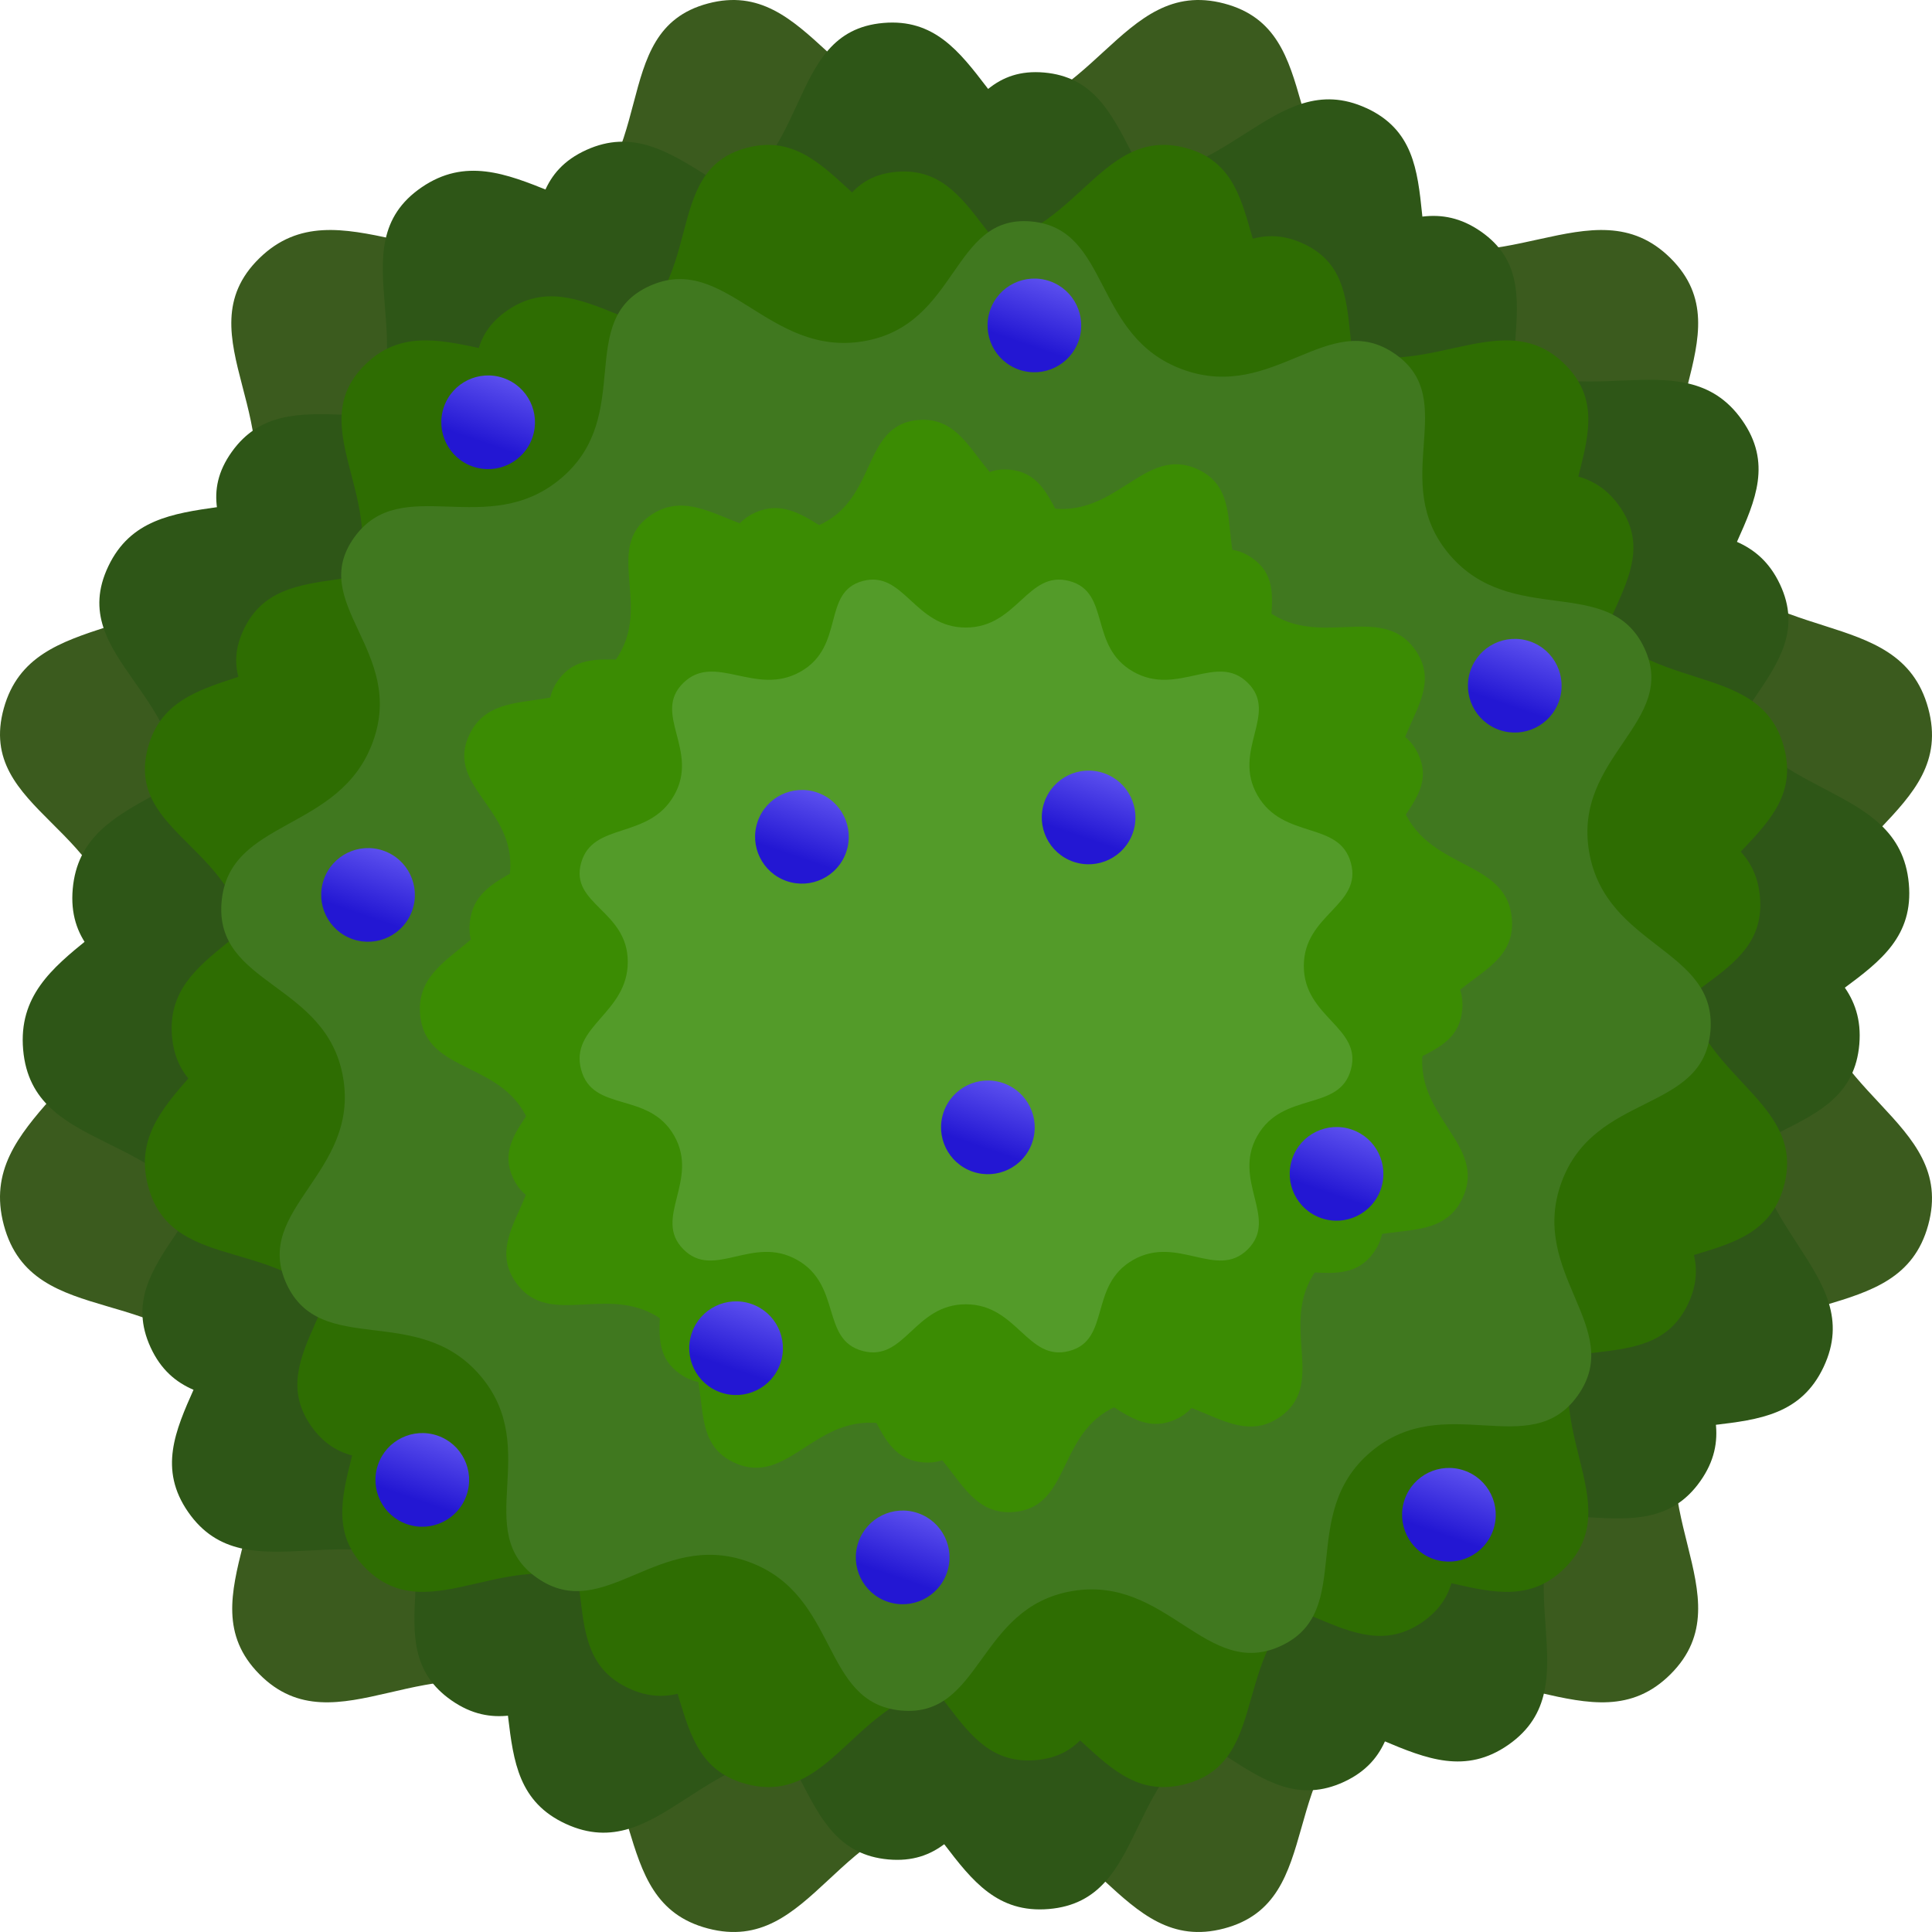
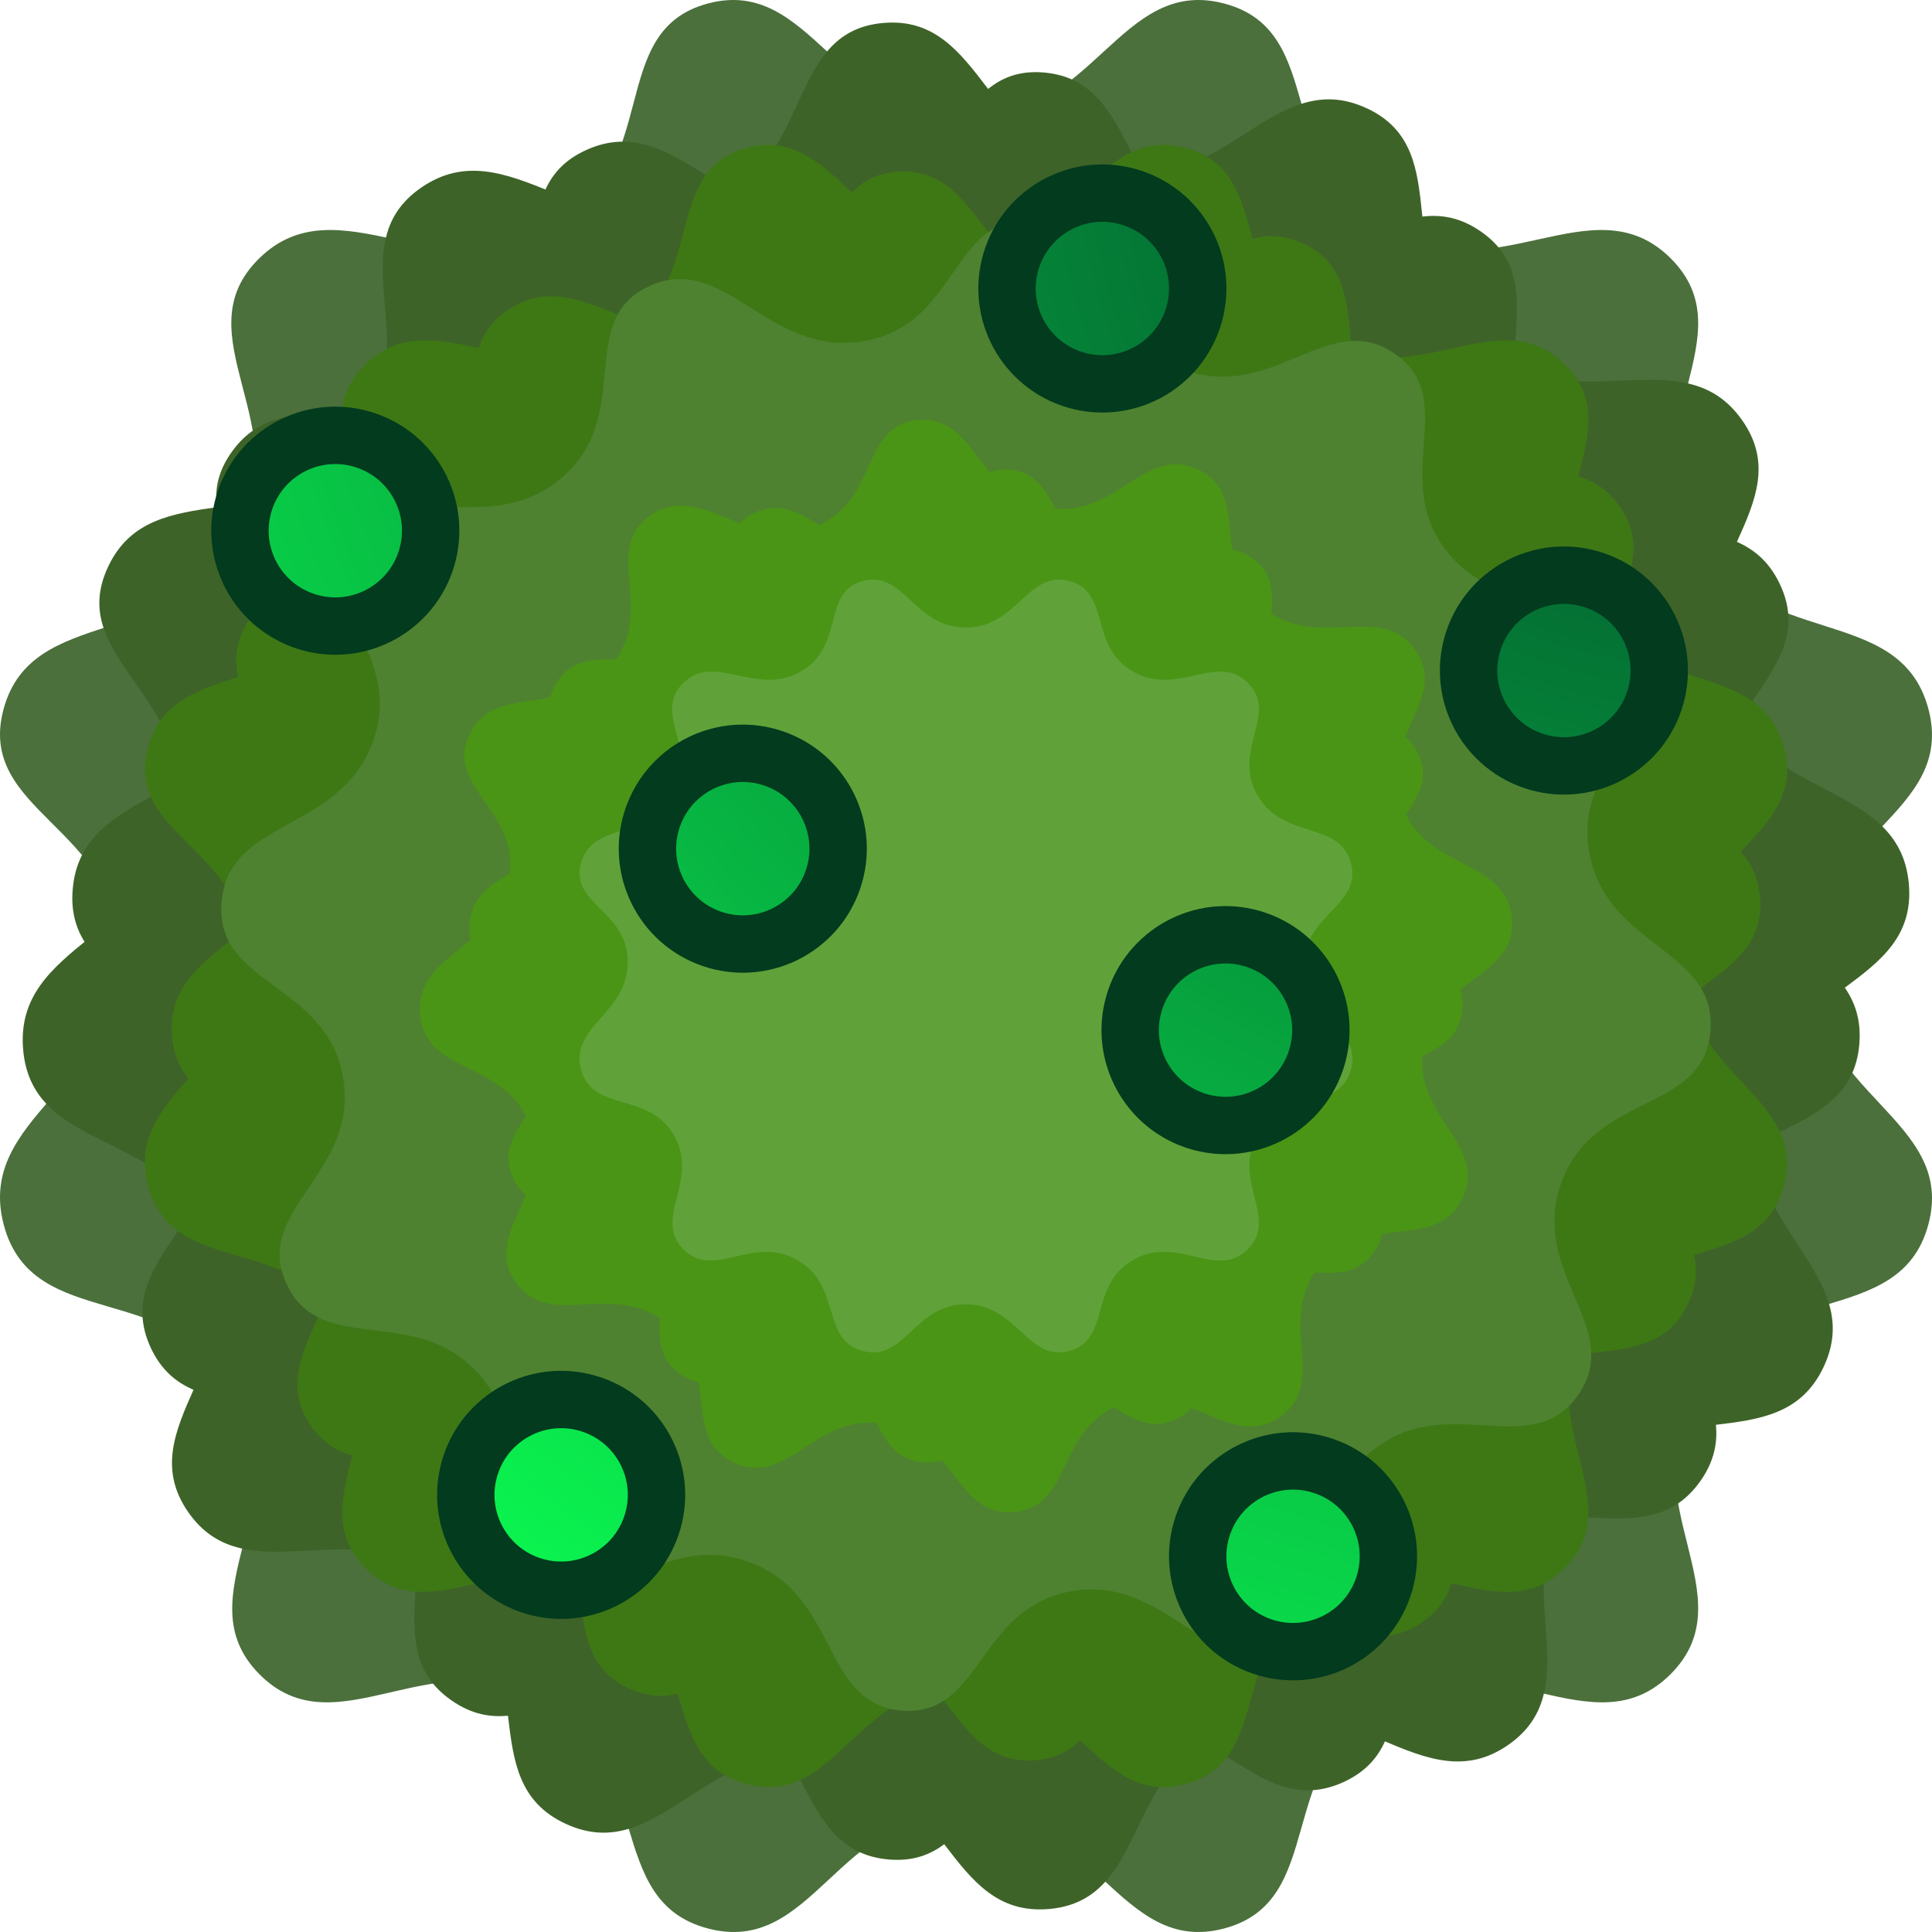
<svg xmlns="http://www.w3.org/2000/svg" xmlns:xlink="http://www.w3.org/1999/xlink" version="1.1" width="165" height="165" viewBox="0 0 165 165" xml:space="preserve" id="svg218">
  <defs id="defs183">
-     <linearGradient id="linearGradient1066">
-       <stop style="stop-color:#2317d3;stop-opacity:1;" offset="0.278" id="stop1062" />
-       <stop style="stop-color:#5b4fee;stop-opacity:1;" offset="1" id="stop1064" />
+     <linearGradient id="linearGradient5">
+       <stop style="stop-color:#035e30;stop-opacity:1;" offset="0.122" id="stop4" />
+       <stop style="stop-color:#0bfb51;stop-opacity:1;" offset="1" id="stop5" />
    </linearGradient>
-     <linearGradient xlink:href="#linearGradient1066" id="linearGradient1251" gradientUnits="userSpaceOnUse" gradientTransform="translate(30.61538,66.40818)" x1="-32.133" y1="26.168" x2="-24.133" y2="26.168" />
-     <linearGradient xlink:href="#linearGradient1066" id="linearGradient1265" gradientUnits="userSpaceOnUse" gradientTransform="translate(-17.14219,61.8568)" x1="-32.133" y1="26.168" x2="-24.133" y2="26.168" />
-     <linearGradient xlink:href="#linearGradient1066" id="linearGradient1279" gradientUnits="userSpaceOnUse" gradientTransform="translate(-35.43448,84.95184)" x1="-32.133" y1="26.168" x2="-24.133" y2="26.168" />
-     <linearGradient xlink:href="#linearGradient1066" id="linearGradient1293" gradientUnits="userSpaceOnUse" gradientTransform="translate(-53.89968,132.9513)" x1="-32.133" y1="26.168" x2="-24.133" y2="26.168" />
-     <linearGradient xlink:href="#linearGradient1066" id="linearGradient1307" gradientUnits="userSpaceOnUse" gradientTransform="translate(-33.89921,28.43484)" x1="-32.133" y1="26.168" x2="-24.133" y2="26.168" />
-     <linearGradient xlink:href="#linearGradient1066" id="linearGradient1321" gradientUnits="userSpaceOnUse" gradientTransform="translate(-60.26788,70.7574)" x1="-32.133" y1="26.168" x2="-24.133" y2="26.168" />
-     <linearGradient xlink:href="#linearGradient1066" id="linearGradient1335" gradientUnits="userSpaceOnUse" gradientTransform="translate(14.87863,115.2178)" x1="-32.133" y1="26.168" x2="-24.133" y2="26.168" />
-     <linearGradient xlink:href="#linearGradient1066" id="linearGradient1349" gradientUnits="userSpaceOnUse" gradientTransform="translate(7.606164,24.99114)" x1="-32.133" y1="26.168" x2="-24.133" y2="26.168" />
-     <linearGradient xlink:href="#linearGradient1066" id="linearGradient1363" gradientUnits="userSpaceOnUse" gradientTransform="translate(-79.62952,49.08003)" x1="-32.133" y1="26.168" x2="-24.133" y2="26.168" />
-     <linearGradient xlink:href="#linearGradient1066" id="linearGradient1068-2" x1="-32.133" y1="26.168" x2="-24.133" y2="26.168" gradientUnits="userSpaceOnUse" gradientTransform="translate(-29.49386,114.3998)" />
-     <linearGradient xlink:href="#linearGradient1066" id="linearGradient1068-4" x1="-32.133" y1="26.168" x2="-24.133" y2="26.168" gradientUnits="userSpaceOnUse" gradientTransform="translate(-7.606851,84.46813)" />
-     <linearGradient xlink:href="#linearGradient1066" id="linearGradient1068-6" x1="-32.133" y1="26.168" x2="-24.133" y2="26.168" gradientUnits="userSpaceOnUse" gradientTransform="translate(-72.52918,90.02618)" />
+     <linearGradient id="linearGradient2">
+       <stop style="stop-color:#176ed3;stop-opacity:1;" offset="0.02" id="stop1" />
+       <stop style="stop-color:#66aaf2;stop-opacity:1;" offset="1" id="stop2" />
+     </linearGradient>
+     <linearGradient xlink:href="#linearGradient2" id="linearGradient16" gradientUnits="userSpaceOnUse" gradientTransform="matrix(2.253755,1.0741268e-8,-1.0741269e-8,2.253755,-40.69266,121.6085)" x1="-32.133" y1="26.168" x2="-24.133" y2="26.168" />
+     <radialGradient xlink:href="#linearGradient5" id="radialGradient7" cx="79.323" cy="130.503" fx="79.323" fy="130.503" r="63.052" gradientTransform="matrix(2.502698,0.03433154,-0.03877277,2.826454,-162.2122,-229.5216)" gradientUnits="userSpaceOnUse" />
  </defs>
-   <g id="g30426" style="opacity:1" transform="matrix(2.2,0,0,2.2,10085.019,4403.298)">
-     <g transform="matrix(0.1875,0,0,0.1875,-4546.599,-1963.999)" id="TUpbIBcTeAz7rDdmaMSty" style="opacity:1;fill:#3b5b1e;fill-opacity:1">
-       <path style="opacity:1;fill:#3b5b1e;fill-opacity:1;fill-rule:nonzero;stroke:#000000;stroke-width:0;stroke-linecap:butt;stroke-linejoin:miter;stroke-miterlimit:4;stroke-dasharray:none;stroke-dashoffset:0" vector-effect="non-scaling-stroke" d="m 253.445,0.726 c 21.651,5.704 9.944,33.72 33.053,46.906 23.108,13.186 43.294,-10.159 59.381,5.836 16.087,15.996 -8.367,34.855 4.966,58.146 13.334,23.291 42.367,12.931 48.369,35.017 6.002,22.086 -24.362,26.577 -24.362,53.327 0,26.75 30.363,31.708 24.362,53.674 -6.002,21.966 -35.035,10.944 -48.369,34.19 -13.334,23.246 11.12,42.714 -4.966,58.795 -16.087,16.081 -36.273,-7.633 -59.381,5.53 -23.108,13.163 -11.402,41.384 -33.053,47.122 -21.651,5.738 -26.829,-24.169 -53.551,-24.169 -26.721,0 -31.522,29.907 -53.335,24.169 C 124.747,393.53 135.859,365.309 112.643,352.146 89.426,338.983 69.619,362.698 53.694,346.617 37.769,330.536 62.169,311.068 48.943,287.822 35.717,264.576 6.792,276.122 0.79,253.632 c -6.002,-22.49 24.146,-29.018 24.146,-55.769 0,-26.75 -30.147,-29.67 -24.146,-51.232 6.002,-21.562 34.927,-11.727 48.153,-35.017 13.226,-23.291 -11.61,-42.151 4.75,-58.146 16.361,-15.996 37.476,7.349 60.692,-5.836 23.216,-13.186 10.797,-41.203 32.174,-46.906 21.377,-5.704 26.614,24.092 53.335,24.092 26.722,0 31.9,-29.795 53.551,-24.092 z m -16.034,60.236 c -15.156,-3.992 -18.781,16.864 -37.486,16.864 -18.705,0 -22.37,-20.857 -37.335,-16.864 -14.964,3.992 -6.27,23.604 -22.522,32.834 -16.252,9.23 -31.032,-7.112 -42.484,4.085 -11.452,11.197 5.933,24.399 -3.325,40.702 -9.258,16.304 -29.506,9.418 -33.707,24.512 -4.201,15.094 16.902,17.138 16.902,35.863 0,18.725 -21.103,23.295 -16.902,39.038 4.201,15.743 24.449,7.661 33.707,23.933 9.258,16.272 -7.822,29.9 3.325,41.156 11.147,11.257 25.013,-5.343 41.264,3.871 16.252,9.214 8.473,28.969 23.742,32.986 15.269,4.017 18.629,-16.918 37.335,-16.918 18.705,0 22.33,20.935 37.486,16.918 15.156,-4.017 6.961,-23.771 23.137,-32.986 16.176,-9.214 30.306,7.386 41.567,-3.871 11.261,-11.257 -5.857,-24.884 3.476,-41.156 9.334,-16.272 29.657,-8.557 33.858,-23.933 4.201,-15.376 -17.053,-18.847 -17.053,-37.572 0,-18.725 21.254,-21.869 17.053,-37.329 -4.201,-15.46 -24.524,-8.209 -33.858,-24.512 -9.334,-16.304 7.784,-29.505 -3.476,-40.702 -11.261,-11.197 -25.391,5.145 -41.567,-4.085 -16.176,-9.23 -7.981,-28.842 -23.137,-32.834 z" stroke-linecap="round" id="path17029" transform="translate(-200,-200)" />
+   <g id="g30426-8-0" style="opacity:0.925" transform="matrix(2.2,0,0,2.2,10085.019,4403.298)">
+     <g transform="matrix(0.1875,0,0,0.1875,-4546.599,-1963.999)" id="TUpbIBcTeAz7rDdmaMSty-1-6" style="opacity:1;fill:#3c642c;fill-opacity:1">
+       <path style="opacity:1;fill:#3c642c;fill-opacity:1;fill-rule:nonzero;stroke:#000000;stroke-width:0;stroke-linecap:butt;stroke-linejoin:miter;stroke-miterlimit:4;stroke-dasharray:none;stroke-dashoffset:0" vector-effect="non-scaling-stroke" d="m 253.445,0.726 c 21.651,5.704 9.944,33.72 33.053,46.906 23.108,13.186 43.294,-10.159 59.381,5.836 16.087,15.996 -8.367,34.855 4.966,58.146 13.334,23.291 42.367,12.931 48.369,35.017 6.002,22.086 -24.362,26.577 -24.362,53.327 0,26.75 30.363,31.708 24.362,53.674 -6.002,21.966 -35.035,10.944 -48.369,34.19 -13.334,23.246 11.12,42.714 -4.966,58.795 -16.087,16.081 -36.273,-7.633 -59.381,5.53 -23.108,13.163 -11.402,41.384 -33.053,47.122 -21.651,5.738 -26.829,-24.169 -53.551,-24.169 -26.721,0 -31.522,29.907 -53.335,24.169 C 124.747,393.53 135.859,365.309 112.643,352.146 89.426,338.983 69.619,362.698 53.694,346.617 37.769,330.536 62.169,311.068 48.943,287.822 35.717,264.576 6.792,276.122 0.79,253.632 c -6.002,-22.49 24.146,-29.018 24.146,-55.769 0,-26.75 -30.147,-29.67 -24.146,-51.232 6.002,-21.562 34.927,-11.727 48.153,-35.017 13.226,-23.291 -11.61,-42.151 4.75,-58.146 16.361,-15.996 37.476,7.349 60.692,-5.836 23.216,-13.186 10.797,-41.203 32.174,-46.906 21.377,-5.704 26.614,24.092 53.335,24.092 26.722,0 31.9,-29.795 53.551,-24.092 z m -16.034,60.236 c -15.156,-3.992 -18.781,16.864 -37.486,16.864 -18.705,0 -22.37,-20.857 -37.335,-16.864 -14.964,3.992 -6.27,23.604 -22.522,32.834 -16.252,9.23 -31.032,-7.112 -42.484,4.085 -11.452,11.197 5.933,24.399 -3.325,40.702 -9.258,16.304 -29.506,9.418 -33.707,24.512 -4.201,15.094 16.902,17.138 16.902,35.863 0,18.725 -21.103,23.295 -16.902,39.038 4.201,15.743 24.449,7.661 33.707,23.933 9.258,16.272 -7.822,29.9 3.325,41.156 11.147,11.257 25.013,-5.343 41.264,3.871 16.252,9.214 8.473,28.969 23.742,32.986 15.269,4.017 18.629,-16.918 37.335,-16.918 18.705,0 22.33,20.935 37.486,16.918 15.156,-4.017 6.961,-23.771 23.137,-32.986 16.176,-9.214 30.306,7.386 41.567,-3.871 11.261,-11.257 -5.857,-24.884 3.476,-41.156 9.334,-16.272 29.657,-8.557 33.858,-23.933 4.201,-15.376 -17.053,-18.847 -17.053,-37.572 0,-18.725 21.254,-21.869 17.053,-37.329 -4.201,-15.46 -24.524,-8.209 -33.858,-24.512 -9.334,-16.304 7.784,-29.505 -3.476,-40.702 -11.261,-11.197 -25.391,5.145 -41.567,-4.085 -16.176,-9.23 -7.981,-28.842 -23.137,-32.834 z" stroke-linecap="round" id="path17029-1-7" transform="translate(-200,-200)" />
    </g>
-     <path style="fill:#2e5617;fill-opacity:1;fill-rule:nonzero;stroke:#000000;stroke-width:0;stroke-linecap:butt;stroke-linejoin:miter;stroke-miterlimit:4;stroke-dasharray:none;stroke-dashoffset:0" vector-effect="non-scaling-stroke" d="m -4531.057,-1997.302 c -3.622,-1.67 -5.452,3.396 -10.139,2.57 -4.688,-0.827 -4.684,-6.215 -8.611,-5.876 -3.926,0.339 -2.614,5.638 -7.095,7.233 -4.481,1.595 -7.462,-3.153 -10.827,-0.854 -3.365,2.3 0.409,6.376 -2.632,10.053 -3.04,3.677 -7.81,1.056 -9.53,4.653 -1.72,3.597 3.478,5.042 2.651,9.734 -0.827,4.692 -6.318,4.905 -5.961,9.036 0.357,4.131 5.788,3 7.389,7.487 1.601,4.487 -3.281,7.147 -0.985,10.461 2.296,3.313 6.504,-0.234 10.17,2.793 3.665,3.027 0.843,7.634 4.492,9.315 3.649,1.681 5.416,-3.417 10.104,-2.59 4.687,0.827 4.671,6.233 8.646,5.896 3.975,-0.337 2.795,-5.649 7.256,-7.244 4.461,-1.594 7.268,3.19 10.588,0.867 3.319,-2.323 -0.368,-6.495 2.69,-10.16 3.058,-3.665 7.81,-0.834 9.542,-4.501 1.732,-3.668 -3.441,-5.476 -2.613,-10.169 0.827,-4.692 6.293,-4.541 5.923,-8.601 -0.37,-4.06 -5.783,-3.141 -7.402,-7.639 -1.619,-4.498 3.255,-7.05 0.927,-10.354 -2.327,-3.304 -6.59,0.167 -10.236,-2.861 -3.646,-3.028 -0.726,-7.58 -4.347,-9.251 z" stroke-linecap="round" id="path17032" />
-     <g transform="matrix(0.1585354,0.05770217,-0.05776246,0.1587011,-4546.591,-1963.999)" id="DoV-uyDlkuLqFojr_yBQV" style="opacity:1;fill:#2e5617;fill-opacity:1">
-       <path style="opacity:1;fill:#2e5617;fill-opacity:1;fill-rule:nonzero;stroke:#000000;stroke-width:0;stroke-linecap:butt;stroke-linejoin:miter;stroke-miterlimit:4;stroke-dasharray:none;stroke-dashoffset:0" vector-effect="non-scaling-stroke" transform="translate(9.1975e-6,1.45125e-5)" d="m 53.458,-199.114 c -21.656,-5.699 -26.836,24.072 -53.564,24.072 -26.728,0 -31.965,-29.771 -53.348,-24.072 -21.382,5.699 -8.959,33.693 -32.181,46.868 -23.222,13.175 -44.342,-10.151 -60.707,5.832 -16.365,15.983 8.477,34.827 -4.752,58.099 -13.229,23.272 -42.161,13.444 -48.164,34.989 -6.003,21.545 24.151,24.462 24.151,51.191 0,26.729 -30.155,33.252 -24.151,55.724 6.003,22.471 34.935,10.935 48.164,34.162 13.229,23.227 -11.177,42.679 4.752,58.747 15.929,16.068 35.741,-7.627 58.963,5.525 23.222,13.152 12.107,41.35 33.925,47.084 21.818,5.734 26.62,-24.149 53.348,-24.149 26.728,0 31.908,29.883 53.564,24.149 21.656,-5.734 9.947,-33.932 33.061,-47.084 23.114,-13.152 43.305,10.543 59.395,-5.525 16.091,-16.068 -8.369,-35.52 4.968,-58.747 13.337,-23.227 42.377,-12.214 48.38,-34.162 6.003,-21.948 -24.367,-26.902 -24.367,-53.631 0,-26.729 30.371,-31.216 24.367,-53.284 -6.003,-22.068 -35.043,-11.717 -48.38,-34.989 -13.337,-23.272 11.123,-42.117 -4.968,-58.099 -16.091,-15.983 -36.281,7.343 -59.395,-5.832 -23.114,-13.175 -11.405,-41.169 -33.061,-46.868 z" stroke-linecap="round" id="path17035" />
+     <path style="fill:#2e5617;fill-opacity:1;fill-rule:nonzero;stroke:#000000;stroke-width:0;stroke-linecap:butt;stroke-linejoin:miter;stroke-miterlimit:4;stroke-dasharray:none;stroke-dashoffset:0" vector-effect="non-scaling-stroke" d="m -4531.057,-1997.302 c -3.622,-1.67 -5.452,3.396 -10.139,2.57 -4.688,-0.827 -4.684,-6.215 -8.611,-5.876 -3.926,0.339 -2.614,5.638 -7.095,7.233 -4.481,1.595 -7.462,-3.153 -10.827,-0.854 -3.365,2.3 0.409,6.376 -2.632,10.053 -3.04,3.677 -7.81,1.056 -9.53,4.653 -1.72,3.597 3.478,5.042 2.651,9.734 -0.827,4.692 -6.318,4.905 -5.961,9.036 0.357,4.131 5.788,3 7.389,7.487 1.601,4.487 -3.281,7.147 -0.985,10.461 2.296,3.313 6.504,-0.234 10.17,2.793 3.665,3.027 0.843,7.634 4.492,9.315 3.649,1.681 5.416,-3.417 10.104,-2.59 4.687,0.827 4.671,6.233 8.646,5.896 3.975,-0.337 2.795,-5.649 7.256,-7.244 4.461,-1.594 7.268,3.19 10.588,0.867 3.319,-2.323 -0.368,-6.495 2.69,-10.16 3.058,-3.665 7.81,-0.834 9.542,-4.501 1.732,-3.668 -3.441,-5.476 -2.613,-10.169 0.827,-4.692 6.293,-4.541 5.923,-8.601 -0.37,-4.06 -5.783,-3.141 -7.402,-7.639 -1.619,-4.498 3.255,-7.05 0.927,-10.354 -2.327,-3.304 -6.59,0.167 -10.236,-2.861 -3.646,-3.028 -0.726,-7.58 -4.347,-9.251 z" stroke-linecap="round" id="path17032-8-2" />
+     <g transform="matrix(0.1585354,0.05770217,-0.05776246,0.1587011,-4546.591,-1963.999)" id="DoV-uyDlkuLqFojr_yBQV-1-9" style="opacity:1;fill:#2e5617;fill-opacity:1">
+       <path style="opacity:1;fill:#2e5617;fill-opacity:1;fill-rule:nonzero;stroke:#000000;stroke-width:0;stroke-linecap:butt;stroke-linejoin:miter;stroke-miterlimit:4;stroke-dasharray:none;stroke-dashoffset:0" vector-effect="non-scaling-stroke" transform="translate(9.1975e-6,1.45125e-5)" d="m 53.458,-199.114 c -21.656,-5.699 -26.836,24.072 -53.564,24.072 -26.728,0 -31.965,-29.771 -53.348,-24.072 -21.382,5.699 -8.959,33.693 -32.181,46.868 -23.222,13.175 -44.342,-10.151 -60.707,5.832 -16.365,15.983 8.477,34.827 -4.752,58.099 -13.229,23.272 -42.161,13.444 -48.164,34.989 -6.003,21.545 24.151,24.462 24.151,51.191 0,26.729 -30.155,33.252 -24.151,55.724 6.003,22.471 34.935,10.935 48.164,34.162 13.229,23.227 -11.177,42.679 4.752,58.747 15.929,16.068 35.741,-7.627 58.963,5.525 23.222,13.152 12.107,41.35 33.925,47.084 21.818,5.734 26.62,-24.149 53.348,-24.149 26.728,0 31.908,29.883 53.564,24.149 21.656,-5.734 9.947,-33.932 33.061,-47.084 23.114,-13.152 43.305,10.543 59.395,-5.525 16.091,-16.068 -8.369,-35.52 4.968,-58.747 13.337,-23.227 42.377,-12.214 48.38,-34.162 6.003,-21.948 -24.367,-26.902 -24.367,-53.631 0,-26.729 30.371,-31.216 24.367,-53.284 -6.003,-22.068 -35.043,-11.717 -48.38,-34.989 -13.337,-23.272 11.123,-42.117 -4.968,-58.099 -16.091,-15.983 -36.281,7.343 -59.395,-5.832 -23.114,-13.175 -11.405,-41.169 -33.061,-46.868 z" stroke-linecap="round" id="path17035-4-6" />
    </g>
-     <g transform="matrix(0.1593371,0,0,0.1595036,-4546.599,-1963.999)" id="McesWKx5qywez6Zdlah17" style="opacity:1;fill:#2e6d02;fill-opacity:1">
-       <path style="opacity:1;fill:#2e6d02;fill-opacity:1;fill-rule:nonzero;stroke:#000000;stroke-width:0;stroke-linecap:butt;stroke-linejoin:miter;stroke-miterlimit:4;stroke-dasharray:none;stroke-dashoffset:0" vector-effect="non-scaling-stroke" transform="translate(9.1975e-6,1.45125e-5)" d="m 53.458,-199.114 c -21.656,-5.699 -26.836,24.072 -53.564,24.072 -26.728,0 -31.965,-29.771 -53.348,-24.072 -21.382,5.699 -8.959,33.693 -32.181,46.868 -23.222,13.175 -44.342,-10.151 -60.707,5.832 -16.365,15.983 8.477,34.827 -4.752,58.099 -13.229,23.272 -42.161,13.444 -48.164,34.989 -6.003,21.545 24.151,24.462 24.151,51.191 0,26.729 -30.155,33.252 -24.151,55.724 6.003,22.471 34.935,10.935 48.164,34.162 13.229,23.227 -11.177,42.679 4.752,58.747 15.929,16.068 35.741,-7.627 58.963,5.525 23.222,13.152 12.107,41.35 33.925,47.084 21.818,5.734 26.62,-24.149 53.348,-24.149 26.728,0 31.908,29.883 53.564,24.149 21.656,-5.734 9.947,-33.932 33.061,-47.084 23.114,-13.152 43.305,10.543 59.395,-5.525 16.091,-16.068 -8.369,-35.52 4.968,-58.747 13.337,-23.227 42.377,-12.214 48.38,-34.162 6.003,-21.948 -24.367,-26.902 -24.367,-53.631 0,-26.729 30.371,-31.216 24.367,-53.284 -6.003,-22.068 -35.043,-11.717 -48.38,-34.989 -13.337,-23.272 11.123,-42.117 -4.968,-58.099 -16.091,-15.983 -36.281,7.343 -59.395,-5.832 -23.114,-13.175 -11.405,-41.169 -33.061,-46.868 z" stroke-linecap="round" id="path17038" />
+     <g transform="matrix(0.1593371,0,0,0.1595036,-4546.599,-1963.999)" id="McesWKx5qywez6Zdlah17-1-3" style="opacity:1;fill:#2e6d02;fill-opacity:1">
+       <path style="opacity:1;fill:#2e6d02;fill-opacity:1;fill-rule:nonzero;stroke:#000000;stroke-width:0;stroke-linecap:butt;stroke-linejoin:miter;stroke-miterlimit:4;stroke-dasharray:none;stroke-dashoffset:0" vector-effect="non-scaling-stroke" transform="translate(9.1975e-6,1.45125e-5)" d="m 53.458,-199.114 c -21.656,-5.699 -26.836,24.072 -53.564,24.072 -26.728,0 -31.965,-29.771 -53.348,-24.072 -21.382,5.699 -8.959,33.693 -32.181,46.868 -23.222,13.175 -44.342,-10.151 -60.707,5.832 -16.365,15.983 8.477,34.827 -4.752,58.099 -13.229,23.272 -42.161,13.444 -48.164,34.989 -6.003,21.545 24.151,24.462 24.151,51.191 0,26.729 -30.155,33.252 -24.151,55.724 6.003,22.471 34.935,10.935 48.164,34.162 13.229,23.227 -11.177,42.679 4.752,58.747 15.929,16.068 35.741,-7.627 58.963,5.525 23.222,13.152 12.107,41.35 33.925,47.084 21.818,5.734 26.62,-24.149 53.348,-24.149 26.728,0 31.908,29.883 53.564,24.149 21.656,-5.734 9.947,-33.932 33.061,-47.084 23.114,-13.152 43.305,10.543 59.395,-5.525 16.091,-16.068 -8.369,-35.52 4.968,-58.747 13.337,-23.227 42.377,-12.214 48.38,-34.162 6.003,-21.948 -24.367,-26.902 -24.367,-53.631 0,-26.729 30.371,-31.216 24.367,-53.284 -6.003,-22.068 -35.043,-11.717 -48.38,-34.989 -13.337,-23.272 11.123,-42.117 -4.968,-58.099 -16.091,-15.983 -36.281,7.343 -59.395,-5.832 -23.114,-13.175 -11.405,-41.169 -33.061,-46.868 z" stroke-linecap="round" id="path17038-9-3" />
    </g>
-     <g transform="matrix(0.147686,0.02604103,-0.02606824,0.1478403,-4546.597,-1963.999)" id="S177hH-ZuUor6YhRJ3Dzy" style="opacity:1;fill:#2e6d02;fill-opacity:1">
-       <path style="opacity:1;fill:#2e6d02;fill-opacity:1;fill-rule:nonzero;stroke:#000000;stroke-width:0;stroke-linecap:butt;stroke-linejoin:miter;stroke-miterlimit:4;stroke-dasharray:none;stroke-dashoffset:0" vector-effect="non-scaling-stroke" transform="translate(9.1975e-6,1.45125e-5)" d="m 53.458,-199.114 c -21.656,-5.699 -26.836,24.072 -53.564,24.072 -26.728,0 -31.965,-29.771 -53.348,-24.072 -21.382,5.699 -8.959,33.693 -32.181,46.868 -23.222,13.175 -44.342,-10.151 -60.707,5.832 -16.365,15.983 8.477,34.827 -4.752,58.099 -13.229,23.272 -42.161,13.444 -48.164,34.989 -6.003,21.545 24.151,24.462 24.151,51.191 0,26.729 -30.155,33.252 -24.151,55.724 6.003,22.471 34.935,10.935 48.164,34.162 13.229,23.227 -11.177,42.679 4.752,58.747 15.929,16.068 35.741,-7.627 58.963,5.525 23.222,13.152 12.107,41.35 33.925,47.084 21.818,5.734 26.62,-24.149 53.348,-24.149 26.728,0 31.908,29.883 53.564,24.149 21.656,-5.734 9.947,-33.932 33.061,-47.084 23.114,-13.152 43.305,10.543 59.395,-5.525 16.091,-16.068 -8.369,-35.52 4.968,-58.747 13.337,-23.227 42.377,-12.214 48.38,-34.162 6.003,-21.948 -24.367,-26.902 -24.367,-53.631 0,-26.729 30.371,-31.216 24.367,-53.284 -6.003,-22.068 -35.043,-11.717 -48.38,-34.989 -13.337,-23.272 11.123,-42.117 -4.968,-58.099 -16.091,-15.983 -36.281,7.343 -59.395,-5.832 -23.114,-13.175 -11.405,-41.169 -33.061,-46.868 z" stroke-linecap="round" id="path17041" />
+     <g transform="matrix(0.147686,0.02604103,-0.02606824,0.1478403,-4546.597,-1963.999)" id="S177hH-ZuUor6YhRJ3Dzy-3-6" style="opacity:1;fill:#2e6d02;fill-opacity:1">
+       <path style="opacity:1;fill:#2e6d02;fill-opacity:1;fill-rule:nonzero;stroke:#000000;stroke-width:0;stroke-linecap:butt;stroke-linejoin:miter;stroke-miterlimit:4;stroke-dasharray:none;stroke-dashoffset:0" vector-effect="non-scaling-stroke" transform="translate(9.1975e-6,1.45125e-5)" d="m 53.458,-199.114 c -21.656,-5.699 -26.836,24.072 -53.564,24.072 -26.728,0 -31.965,-29.771 -53.348,-24.072 -21.382,5.699 -8.959,33.693 -32.181,46.868 -23.222,13.175 -44.342,-10.151 -60.707,5.832 -16.365,15.983 8.477,34.827 -4.752,58.099 -13.229,23.272 -42.161,13.444 -48.164,34.989 -6.003,21.545 24.151,24.462 24.151,51.191 0,26.729 -30.155,33.252 -24.151,55.724 6.003,22.471 34.935,10.935 48.164,34.162 13.229,23.227 -11.177,42.679 4.752,58.747 15.929,16.068 35.741,-7.627 58.963,5.525 23.222,13.152 12.107,41.35 33.925,47.084 21.818,5.734 26.62,-24.149 53.348,-24.149 26.728,0 31.908,29.883 53.564,24.149 21.656,-5.734 9.947,-33.932 33.061,-47.084 23.114,-13.152 43.305,10.543 59.395,-5.525 16.091,-16.068 -8.369,-35.52 4.968,-58.747 13.337,-23.227 42.377,-12.214 48.38,-34.162 6.003,-21.948 -24.367,-26.902 -24.367,-53.631 0,-26.729 30.371,-31.216 24.367,-53.284 -6.003,-22.068 -35.043,-11.717 -48.38,-34.989 -13.337,-23.272 11.123,-42.117 -4.968,-58.099 -16.091,-15.983 -36.281,7.343 -59.395,-5.832 -23.114,-13.175 -11.405,-41.169 -33.061,-46.868 z" stroke-linecap="round" id="path17041-4-6" />
    </g>
-     <g transform="matrix(0.1321129,0.04808514,-0.04813538,0.1322509,-4546.593,-1963.999)" id="Ry_hy_izT_Tv2GBtfh1VD" style="opacity:1;fill:#40781f;fill-opacity:1">
-       <path style="opacity:1;fill:#40781f;fill-opacity:1;fill-rule:nonzero;stroke:#000000;stroke-width:0;stroke-linecap:butt;stroke-linejoin:miter;stroke-miterlimit:4;stroke-dasharray:none;stroke-dashoffset:0" vector-effect="non-scaling-stroke" transform="translate(9.1975e-6,1.45125e-5)" d="m 53.458,-199.114 c -21.656,-5.699 -26.836,24.072 -53.564,24.072 -26.728,0 -31.965,-29.771 -53.348,-24.072 -21.382,5.699 -8.959,33.693 -32.181,46.868 -23.222,13.175 -44.342,-10.151 -60.707,5.832 -16.365,15.983 8.477,34.827 -4.752,58.099 -13.229,23.272 -42.161,13.444 -48.164,34.989 -6.003,21.545 24.151,24.462 24.151,51.191 0,26.729 -30.155,33.252 -24.151,55.724 6.003,22.471 34.935,10.935 48.164,34.162 13.229,23.227 -11.177,42.679 4.752,58.747 15.929,16.068 35.741,-7.627 58.963,5.525 23.222,13.152 12.107,41.35 33.925,47.084 21.818,5.734 26.62,-24.149 53.348,-24.149 26.728,0 31.908,29.883 53.564,24.149 21.656,-5.734 9.947,-33.932 33.061,-47.084 23.114,-13.152 43.305,10.543 59.395,-5.525 16.091,-16.068 -8.369,-35.52 4.968,-58.747 13.337,-23.227 42.377,-12.214 48.38,-34.162 6.003,-21.948 -24.367,-26.902 -24.367,-53.631 0,-26.729 30.371,-31.216 24.367,-53.284 -6.003,-22.068 -35.043,-11.717 -48.38,-34.989 -13.337,-23.272 11.123,-42.117 -4.968,-58.099 -16.091,-15.983 -36.281,7.343 -59.395,-5.832 -23.114,-13.175 -11.405,-41.169 -33.061,-46.868 z" stroke-linecap="round" id="path17044" />
+     <g transform="matrix(0.1321129,0.04808514,-0.04813538,0.1322509,-4546.593,-1963.999)" id="Ry_hy_izT_Tv2GBtfh1VD-4-3" style="opacity:1;fill:#40781f;fill-opacity:1">
+       <path style="opacity:1;fill:#40781f;fill-opacity:1;fill-rule:nonzero;stroke:#000000;stroke-width:0;stroke-linecap:butt;stroke-linejoin:miter;stroke-miterlimit:4;stroke-dasharray:none;stroke-dashoffset:0" vector-effect="non-scaling-stroke" transform="translate(9.1975e-6,1.45125e-5)" d="m 53.458,-199.114 c -21.656,-5.699 -26.836,24.072 -53.564,24.072 -26.728,0 -31.965,-29.771 -53.348,-24.072 -21.382,5.699 -8.959,33.693 -32.181,46.868 -23.222,13.175 -44.342,-10.151 -60.707,5.832 -16.365,15.983 8.477,34.827 -4.752,58.099 -13.229,23.272 -42.161,13.444 -48.164,34.989 -6.003,21.545 24.151,24.462 24.151,51.191 0,26.729 -30.155,33.252 -24.151,55.724 6.003,22.471 34.935,10.935 48.164,34.162 13.229,23.227 -11.177,42.679 4.752,58.747 15.929,16.068 35.741,-7.627 58.963,5.525 23.222,13.152 12.107,41.35 33.925,47.084 21.818,5.734 26.62,-24.149 53.348,-24.149 26.728,0 31.908,29.883 53.564,24.149 21.656,-5.734 9.947,-33.932 33.061,-47.084 23.114,-13.152 43.305,10.543 59.395,-5.525 16.091,-16.068 -8.369,-35.52 4.968,-58.747 13.337,-23.227 42.377,-12.214 48.38,-34.162 6.003,-21.948 -24.367,-26.902 -24.367,-53.631 0,-26.729 30.371,-31.216 24.367,-53.284 -6.003,-22.068 -35.043,-11.717 -48.38,-34.989 -13.337,-23.272 11.123,-42.117 -4.968,-58.099 -16.091,-15.983 -36.281,7.343 -59.395,-5.832 -23.114,-13.175 -11.405,-41.169 -33.061,-46.868 z" stroke-linecap="round" id="path17044-26-0" />
    </g>
-     <g transform="matrix(0.1015342,0.01790321,-0.01792192,0.1016402,-4546.598,-1963.999)" id="IJitezga8s3hNOGtiVHin" style="opacity:1;fill:#3b8c03;fill-opacity:1">
-       <path style="opacity:1;fill:#3b8c03;fill-opacity:1;fill-rule:nonzero;stroke:#000000;stroke-width:0;stroke-linecap:butt;stroke-linejoin:miter;stroke-miterlimit:4;stroke-dasharray:none;stroke-dashoffset:0" vector-effect="non-scaling-stroke" transform="translate(9.1975e-6,1.45125e-5)" d="m 53.458,-199.114 c -21.656,-5.699 -26.836,24.072 -53.564,24.072 -26.728,0 -31.965,-29.771 -53.348,-24.072 -21.382,5.699 -8.959,33.693 -32.181,46.868 -23.222,13.175 -44.342,-10.151 -60.707,5.832 -16.365,15.983 8.477,34.827 -4.752,58.099 -13.229,23.272 -42.161,13.444 -48.164,34.989 -6.003,21.545 24.151,24.462 24.151,51.191 0,26.729 -30.155,33.252 -24.151,55.724 6.003,22.471 34.935,10.935 48.164,34.162 13.229,23.227 -11.177,42.679 4.752,58.747 15.929,16.068 35.741,-7.627 58.963,5.525 23.222,13.152 12.107,41.35 33.925,47.084 21.818,5.734 26.62,-24.149 53.348,-24.149 26.728,0 31.908,29.883 53.564,24.149 21.656,-5.734 9.947,-33.932 33.061,-47.084 23.114,-13.152 43.305,10.543 59.395,-5.525 16.091,-16.068 -8.369,-35.52 4.968,-58.747 13.337,-23.227 42.377,-12.214 48.38,-34.162 6.003,-21.948 -24.367,-26.902 -24.367,-53.631 0,-26.729 30.371,-31.216 24.367,-53.284 -6.003,-22.068 -35.043,-11.717 -48.38,-34.989 -13.337,-23.272 11.123,-42.117 -4.968,-58.099 -16.091,-15.983 -36.281,7.343 -59.395,-5.832 -23.114,-13.175 -11.405,-41.169 -33.061,-46.868 z" stroke-linecap="round" id="path17050" />
+     <g transform="matrix(0.1015342,0.01790321,-0.01792192,0.1016402,-4546.598,-1963.999)" id="IJitezga8s3hNOGtiVHin-5-9" style="opacity:1;fill:#3b8c03;fill-opacity:1">
+       <path style="opacity:1;fill:#3b8c03;fill-opacity:1;fill-rule:nonzero;stroke:#000000;stroke-width:0;stroke-linecap:butt;stroke-linejoin:miter;stroke-miterlimit:4;stroke-dasharray:none;stroke-dashoffset:0" vector-effect="non-scaling-stroke" transform="translate(9.1975e-6,1.45125e-5)" d="m 53.458,-199.114 c -21.656,-5.699 -26.836,24.072 -53.564,24.072 -26.728,0 -31.965,-29.771 -53.348,-24.072 -21.382,5.699 -8.959,33.693 -32.181,46.868 -23.222,13.175 -44.342,-10.151 -60.707,5.832 -16.365,15.983 8.477,34.827 -4.752,58.099 -13.229,23.272 -42.161,13.444 -48.164,34.989 -6.003,21.545 24.151,24.462 24.151,51.191 0,26.729 -30.155,33.252 -24.151,55.724 6.003,22.471 34.935,10.935 48.164,34.162 13.229,23.227 -11.177,42.679 4.752,58.747 15.929,16.068 35.741,-7.627 58.963,5.525 23.222,13.152 12.107,41.35 33.925,47.084 21.818,5.734 26.62,-24.149 53.348,-24.149 26.728,0 31.908,29.883 53.564,24.149 21.656,-5.734 9.947,-33.932 33.061,-47.084 23.114,-13.152 43.305,10.543 59.395,-5.525 16.091,-16.068 -8.369,-35.52 4.968,-58.747 13.337,-23.227 42.377,-12.214 48.38,-34.162 6.003,-21.948 -24.367,-26.902 -24.367,-53.631 0,-26.729 30.371,-31.216 24.367,-53.284 -6.003,-22.068 -35.043,-11.717 -48.38,-34.989 -13.337,-23.272 11.123,-42.117 -4.968,-58.099 -16.091,-15.983 -36.281,7.343 -59.395,-5.832 -23.114,-13.175 -11.405,-41.169 -33.061,-46.868 z" stroke-linecap="round" id="path17050-0-7" />
    </g>
-     <g transform="matrix(0.08807523,0.03205676,-0.03209026,0.08816726,-4546.595,-1963.999)" id="1kFcPA1HgaNGKUZejsU0X" style="opacity:1;fill:#3b8c03;fill-opacity:1">
-       <path style="opacity:1;fill:#3b8c03;fill-opacity:1;fill-rule:nonzero;stroke:#000000;stroke-width:0;stroke-linecap:butt;stroke-linejoin:miter;stroke-miterlimit:4;stroke-dasharray:none;stroke-dashoffset:0" vector-effect="non-scaling-stroke" transform="translate(9.1975e-6,1.45125e-5)" d="m 53.458,-199.114 c -21.656,-5.699 -26.836,24.072 -53.564,24.072 -26.728,0 -31.965,-29.771 -53.348,-24.072 -21.382,5.699 -8.959,33.693 -32.181,46.868 -23.222,13.175 -44.342,-10.151 -60.707,5.832 -16.365,15.983 8.477,34.827 -4.752,58.099 -13.229,23.272 -42.161,13.444 -48.164,34.989 -6.003,21.545 24.151,24.462 24.151,51.191 0,26.729 -30.155,33.252 -24.151,55.724 6.003,22.471 34.935,10.935 48.164,34.162 13.229,23.227 -11.177,42.679 4.752,58.747 15.929,16.068 35.741,-7.627 58.963,5.525 23.222,13.152 12.107,41.35 33.925,47.084 21.818,5.734 26.62,-24.149 53.348,-24.149 26.728,0 31.908,29.883 53.564,24.149 21.656,-5.734 9.947,-33.932 33.061,-47.084 23.114,-13.152 43.305,10.543 59.395,-5.525 16.091,-16.068 -8.369,-35.52 4.968,-58.747 13.337,-23.227 42.377,-12.214 48.38,-34.162 6.003,-21.948 -24.367,-26.902 -24.367,-53.631 0,-26.729 30.371,-31.216 24.367,-53.284 -6.003,-22.068 -35.043,-11.717 -48.38,-34.989 -13.337,-23.272 11.123,-42.117 -4.968,-58.099 -16.091,-15.983 -36.281,7.343 -59.395,-5.832 -23.114,-13.175 -11.405,-41.169 -33.061,-46.868 z" stroke-linecap="round" id="path17053" />
+     <g transform="matrix(0.08807523,0.03205676,-0.03209026,0.08816726,-4546.595,-1963.999)" id="1kFcPA1HgaNGKUZejsU0X-3-2" style="opacity:1;fill:#3b8c03;fill-opacity:1">
+       <path style="opacity:1;fill:#3b8c03;fill-opacity:1;fill-rule:nonzero;stroke:#000000;stroke-width:0;stroke-linecap:butt;stroke-linejoin:miter;stroke-miterlimit:4;stroke-dasharray:none;stroke-dashoffset:0" vector-effect="non-scaling-stroke" transform="translate(9.1975e-6,1.45125e-5)" d="m 53.458,-199.114 c -21.656,-5.699 -26.836,24.072 -53.564,24.072 -26.728,0 -31.965,-29.771 -53.348,-24.072 -21.382,5.699 -8.959,33.693 -32.181,46.868 -23.222,13.175 -44.342,-10.151 -60.707,5.832 -16.365,15.983 8.477,34.827 -4.752,58.099 -13.229,23.272 -42.161,13.444 -48.164,34.989 -6.003,21.545 24.151,24.462 24.151,51.191 0,26.729 -30.155,33.252 -24.151,55.724 6.003,22.471 34.935,10.935 48.164,34.162 13.229,23.227 -11.177,42.679 4.752,58.747 15.929,16.068 35.741,-7.627 58.963,5.525 23.222,13.152 12.107,41.35 33.925,47.084 21.818,5.734 26.62,-24.149 53.348,-24.149 26.728,0 31.908,29.883 53.564,24.149 21.656,-5.734 9.947,-33.932 33.061,-47.084 23.114,-13.152 43.305,10.543 59.395,-5.525 16.091,-16.068 -8.369,-35.52 4.968,-58.747 13.337,-23.227 42.377,-12.214 48.38,-34.162 6.003,-21.948 -24.367,-26.902 -24.367,-53.631 0,-26.729 30.371,-31.216 24.367,-53.284 -6.003,-22.068 -35.043,-11.717 -48.38,-34.989 -13.337,-23.272 11.123,-42.117 -4.968,-58.099 -16.091,-15.983 -36.281,7.343 -59.395,-5.832 -23.114,-13.175 -11.405,-41.169 -33.061,-46.868 z" stroke-linecap="round" id="path17053-7-2" />
    </g>
-     <g transform="matrix(0.07498216,0,0,0.07506051,-4546.599,-1963.999)" id="eX7Qo5fc4ojT76FNSfMPg" style="opacity:1;fill:#539b29;fill-opacity:1">
-       <path style="opacity:1;fill:#539b29;fill-opacity:1;fill-rule:nonzero;stroke:#000000;stroke-width:0;stroke-linecap:butt;stroke-linejoin:miter;stroke-miterlimit:4;stroke-dasharray:none;stroke-dashoffset:0" vector-effect="non-scaling-stroke" transform="translate(9.1975e-6,1.45125e-5)" d="m 53.458,-199.114 c -21.656,-5.699 -26.836,24.072 -53.564,24.072 -26.728,0 -31.965,-29.771 -53.348,-24.072 -21.382,5.699 -8.959,33.693 -32.181,46.868 -23.222,13.175 -44.342,-10.151 -60.707,5.832 -16.365,15.983 8.477,34.827 -4.752,58.099 -13.229,23.272 -42.161,13.444 -48.164,34.989 -6.003,21.545 24.151,24.462 24.151,51.191 0,26.729 -30.155,33.252 -24.151,55.724 6.003,22.471 34.935,10.935 48.164,34.162 13.229,23.227 -11.177,42.679 4.752,58.747 15.929,16.068 35.741,-7.627 58.963,5.525 23.222,13.152 12.107,41.35 33.925,47.084 21.818,5.734 26.62,-24.149 53.348,-24.149 26.728,0 31.908,29.883 53.564,24.149 21.656,-5.734 9.947,-33.932 33.061,-47.084 23.114,-13.152 43.305,10.543 59.395,-5.525 16.091,-16.068 -8.369,-35.52 4.968,-58.747 13.337,-23.227 42.377,-12.214 48.38,-34.162 6.003,-21.948 -24.367,-26.902 -24.367,-53.631 0,-26.729 30.371,-31.216 24.367,-53.284 -6.003,-22.068 -35.043,-11.717 -48.38,-34.989 -13.337,-23.272 11.123,-42.117 -4.968,-58.099 -16.091,-15.983 -36.281,7.343 -59.395,-5.832 -23.114,-13.175 -11.405,-41.169 -33.061,-46.868 z" stroke-linecap="round" id="path17056" />
+     <g transform="matrix(0.07498216,0,0,0.07506051,-4546.599,-1963.999)" id="eX7Qo5fc4ojT76FNSfMPg-4-2" style="opacity:1;fill:#539b29;fill-opacity:1">
+       <path style="opacity:1;fill:#539b29;fill-opacity:1;fill-rule:nonzero;stroke:#000000;stroke-width:0;stroke-linecap:butt;stroke-linejoin:miter;stroke-miterlimit:4;stroke-dasharray:none;stroke-dashoffset:0" vector-effect="non-scaling-stroke" transform="translate(9.1975e-6,1.45125e-5)" d="m 53.458,-199.114 c -21.656,-5.699 -26.836,24.072 -53.564,24.072 -26.728,0 -31.965,-29.771 -53.348,-24.072 -21.382,5.699 -8.959,33.693 -32.181,46.868 -23.222,13.175 -44.342,-10.151 -60.707,5.832 -16.365,15.983 8.477,34.827 -4.752,58.099 -13.229,23.272 -42.161,13.444 -48.164,34.989 -6.003,21.545 24.151,24.462 24.151,51.191 0,26.729 -30.155,33.252 -24.151,55.724 6.003,22.471 34.935,10.935 48.164,34.162 13.229,23.227 -11.177,42.679 4.752,58.747 15.929,16.068 35.741,-7.627 58.963,5.525 23.222,13.152 12.107,41.35 33.925,47.084 21.818,5.734 26.62,-24.149 53.348,-24.149 26.728,0 31.908,29.883 53.564,24.149 21.656,-5.734 9.947,-33.932 33.061,-47.084 23.114,-13.152 43.305,10.543 59.395,-5.525 16.091,-16.068 -8.369,-35.52 4.968,-58.747 13.337,-23.227 42.377,-12.214 48.38,-34.162 6.003,-21.948 -24.367,-26.902 -24.367,-53.631 0,-26.729 30.371,-31.216 24.367,-53.284 -6.003,-22.068 -35.043,-11.717 -48.38,-34.989 -13.337,-23.272 11.123,-42.117 -4.968,-58.099 -16.091,-15.983 -36.281,7.343 -59.395,-5.832 -23.114,-13.175 -11.405,-41.169 -33.061,-46.868 z" stroke-linecap="round" id="path17056-5-4" />
    </g>
  </g>
-   <circle style="fill:url(#linearGradient1251);fill-opacity:1;stroke:none;stroke-width:11.762;stroke-linecap:round;stroke-linejoin:round;stroke-miterlimit:10;opacity:1" id="path427-8" cx="2.483" cy="92.576" r="4" transform="rotate(-71)" />
-   <circle style="opacity:1;fill:url(#linearGradient1265);fill-opacity:1;stroke:none;stroke-width:11.762;stroke-linecap:round;stroke-linejoin:round;stroke-miterlimit:10" id="path427-3" cx="-45.275" cy="88.024" r="4" transform="rotate(-71)" />
-   <circle style="fill:url(#linearGradient1279);fill-opacity:1;stroke:none;stroke-width:11.762;stroke-linecap:round;stroke-linejoin:round;stroke-miterlimit:10;opacity:1" id="path427-2" cx="-63.567" cy="111.119" r="4" transform="rotate(-71)" />
-   <circle style="fill:url(#linearGradient1293);fill-opacity:1;stroke:none;stroke-width:11.762;stroke-linecap:round;stroke-linejoin:round;stroke-miterlimit:10;opacity:1" id="path427-22" cx="-82.033" cy="159.119" r="4" transform="rotate(-71)" />
-   <circle style="fill:url(#linearGradient1307);fill-opacity:1;stroke:none;stroke-width:11.762;stroke-linecap:round;stroke-linejoin:round;stroke-miterlimit:10;opacity:1" id="path427-5" cx="-62.032" cy="54.602" r="4" transform="rotate(-71)" />
-   <circle style="fill:url(#linearGradient1321);fill-opacity:1;stroke:none;stroke-width:11.762;stroke-linecap:round;stroke-linejoin:round;stroke-miterlimit:10;opacity:1" id="path427-1" cx="-88.401" cy="96.925" r="4" transform="rotate(-71)" />
-   <circle style="fill:url(#linearGradient1335);fill-opacity:1;stroke:none;stroke-width:11.762;stroke-linecap:round;stroke-linejoin:round;stroke-miterlimit:10;opacity:1" id="path427-87" cx="-13.254" cy="141.385" r="4" transform="rotate(-71)" />
-   <circle style="opacity:1;fill:url(#linearGradient1349);fill-opacity:1;stroke:none;stroke-width:11.762;stroke-linecap:round;stroke-linejoin:round;stroke-miterlimit:10" id="path427-0" cx="-20.527" cy="51.159" r="4" transform="rotate(-71)" />
-   <circle style="fill:url(#linearGradient1363);fill-opacity:1;stroke:none;stroke-width:11.762;stroke-linecap:round;stroke-linejoin:round;stroke-miterlimit:10;opacity:1" id="path427-6" cx="-107.762" cy="75.248" r="4" transform="rotate(-71)" />
-   <circle style="fill:url(#linearGradient1068-2);fill-opacity:1;stroke:none;stroke-width:11.762;stroke-linecap:round;stroke-linejoin:round;stroke-miterlimit:10" id="path427-9" cx="-57.627" cy="140.567" r="4" transform="rotate(-71)" />
-   <circle style="fill:url(#linearGradient1068-4);fill-opacity:1;stroke:none;stroke-width:11.762;stroke-linecap:round;stroke-linejoin:round;stroke-miterlimit:10" id="path427-05" cx="-35.74" cy="110.636" r="4" transform="rotate(-71)" />
-   <circle style="fill:url(#linearGradient1068-6);fill-opacity:1;stroke:none;stroke-width:11.762;stroke-linecap:round;stroke-linejoin:round;stroke-miterlimit:10" id="path427-30" cx="-100.662" cy="116.194" r="4" transform="rotate(-71)" />
+   <g id="g1" style="fill:url(#radialGradient7);fill-opacity:1;stroke:#023b1e;stroke-opacity:1;stroke-width:4.9;stroke-dasharray:none">
+     <ellipse style="fill-opacity:1;stroke-width:4.9;stroke-dasharray:none;fill:url(#radialGradient7);stroke:#023b1e;stroke-opacity:1" id="path427-22-7-1-7-8-4" cx="7.359" cy="97.04" transform="matrix(0.3255325,-0.9455309,0.9455063,0.3256039,0,0)" rx="8.143" ry="8.142" />
+     <ellipse style="fill-opacity:1;stroke-width:4.9;stroke-dasharray:none;fill:url(#radialGradient7);stroke:#023b1e;stroke-opacity:1" id="path427-22-7-1-7-8-4-9" cx="-10.657" cy="144.932" transform="matrix(0.3255325,-0.9455309,0.9455063,0.3256039,0,0)" rx="8.143" ry="8.142" />
+     <ellipse style="fill-opacity:1;stroke-width:4.9;stroke-dasharray:none;fill:url(#radialGradient7);stroke:#023b1e;stroke-opacity:1" id="path427-22-7-1-7-8-4-3" cx="-49.104" cy="127.603" transform="matrix(0.3255325,-0.9455309,0.9455063,0.3256039,0,0)" rx="8.143" ry="8.142" />
+     <ellipse style="fill-opacity:1;stroke-width:4.9;stroke-dasharray:none;fill:url(#radialGradient7);stroke:#023b1e;stroke-opacity:1" id="path427-22-7-1-7-8-4-8" cx="-47.874" cy="83.576" transform="matrix(0.3255325,-0.9455309,0.9455063,0.3256039,0,0)" rx="8.143" ry="8.142" />
+     <ellipse style="fill-opacity:1;stroke-width:4.9;stroke-dasharray:none;fill:url(#radialGradient7);stroke:#023b1e;stroke-opacity:1" id="path427-22-7-1-7-8-4-5" cx="-33.53" cy="41.832" transform="matrix(0.3255325,-0.9455309,0.9455063,0.3256039,0,0)" rx="8.143" ry="8.142" />
+     <ellipse style="fill-opacity:1;stroke-width:4.9;stroke-dasharray:none;fill:url(#radialGradient7);stroke:#023b1e;stroke-opacity:1" id="path427-22-7-1-7-8-4-1" cx="-105.105" cy="86.874" transform="matrix(0.3255325,-0.9455309,0.9455063,0.3256039,0,0)" rx="8.143" ry="8.142" />
+     <ellipse style="fill-opacity:1;stroke-width:4.9;stroke-dasharray:none;fill:url(#radialGradient7);stroke:#023b1e;stroke-opacity:1" id="path427-22-7-1-7-8-4-4" cx="-89.713" cy="147.683" transform="matrix(0.3255325,-0.9455309,0.9455063,0.3256039,0,0)" rx="8.143" ry="8.142" />
+   </g>
</svg>
